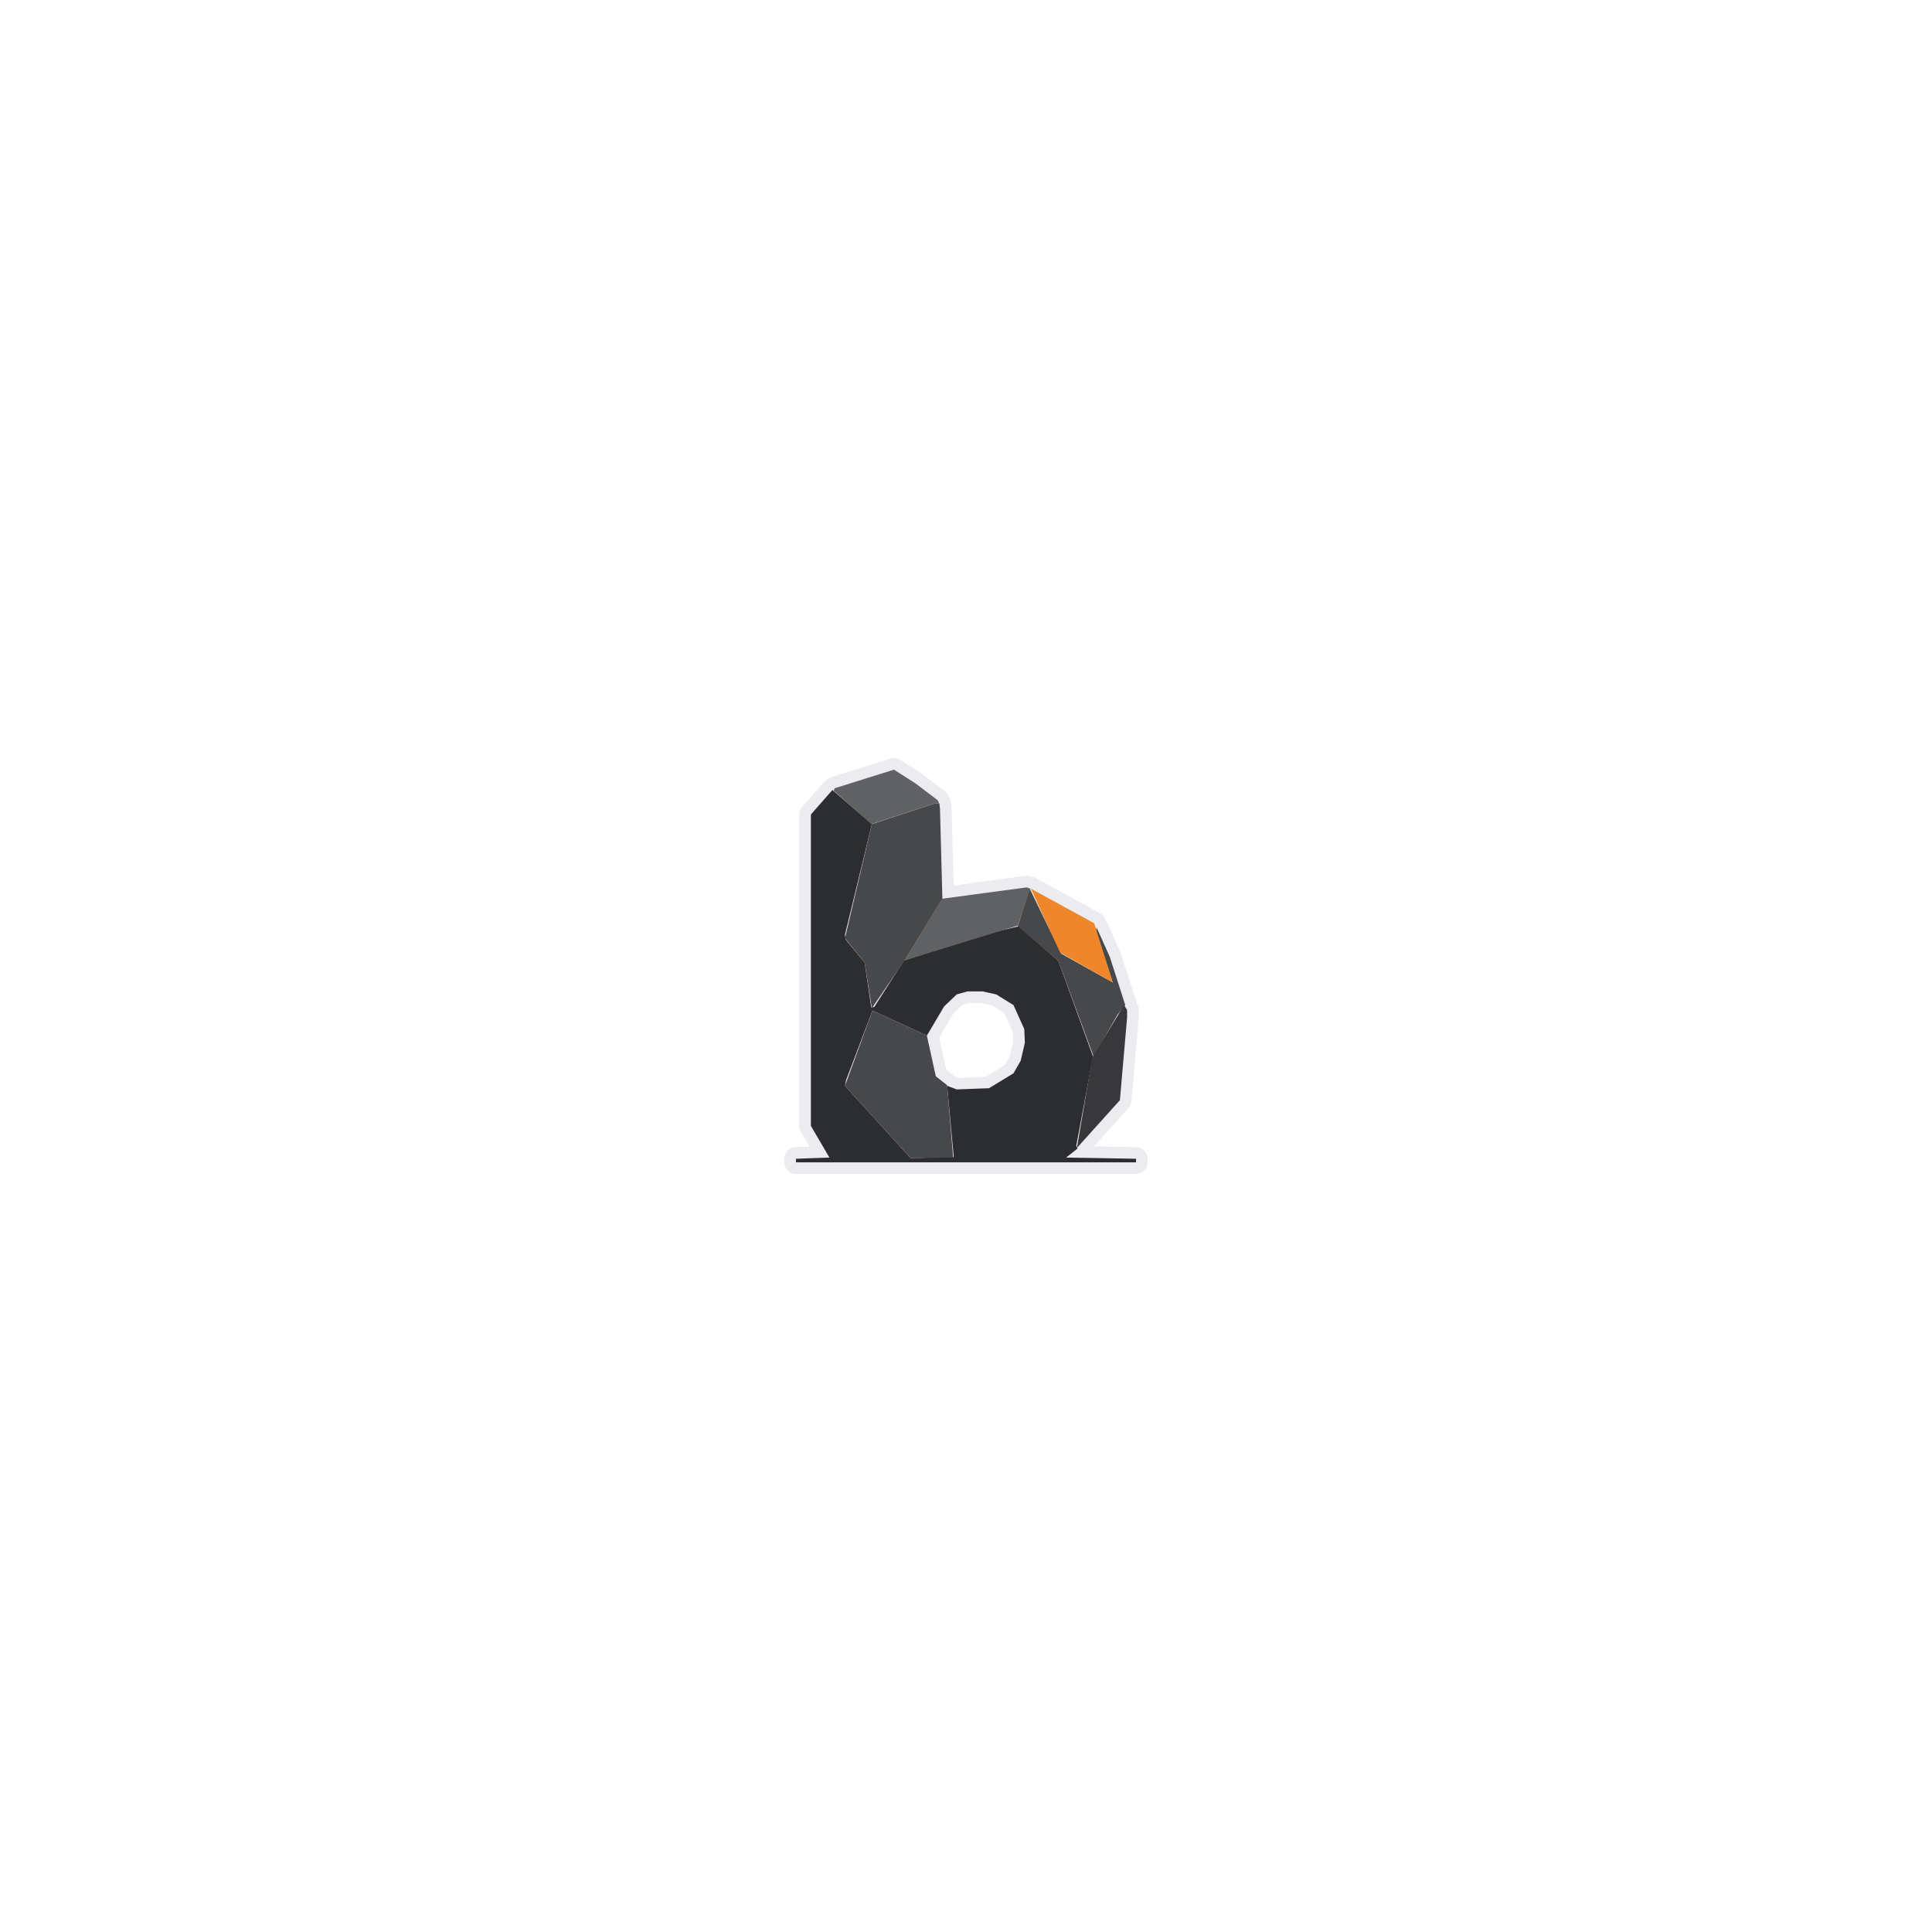
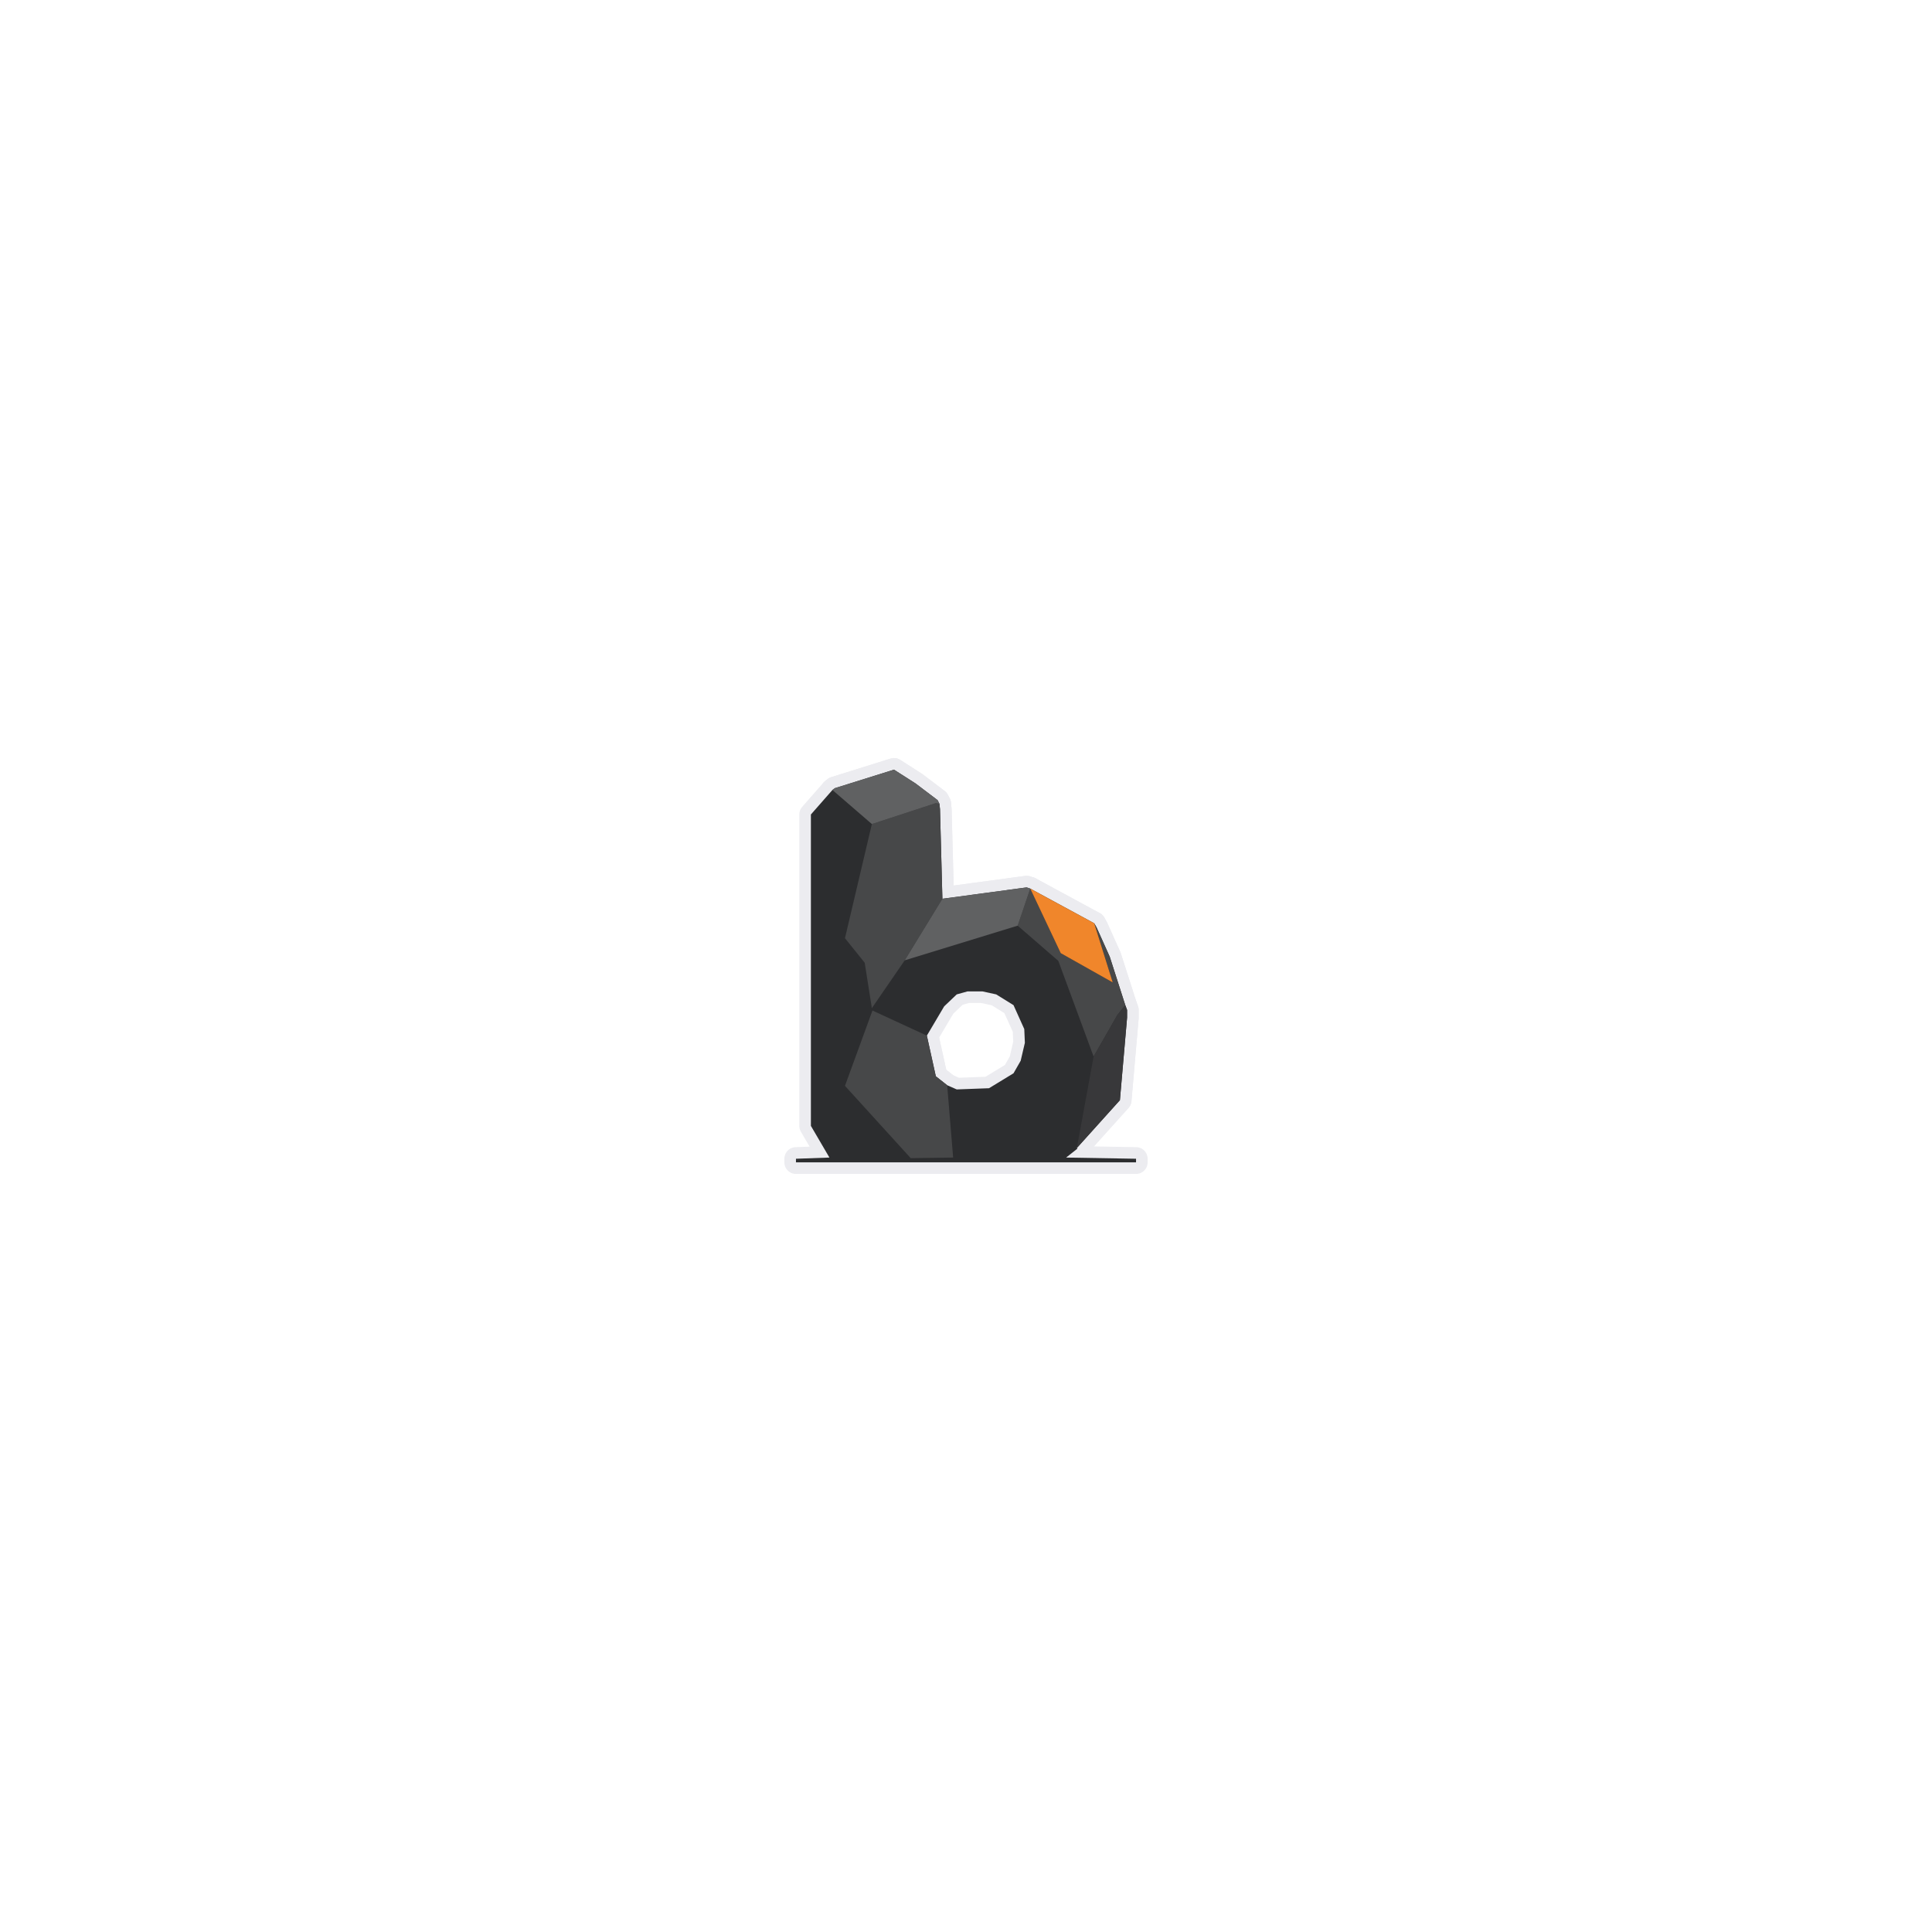
<svg xmlns="http://www.w3.org/2000/svg" width="2732" height="2732" viewBox="0 0 2732 2732">
  <svg x="1038.16" y="1038.16" width="655.68" height="655.68" viewBox="238.605 226.605 775.79 775.79">
    <g fill="none" stroke="#ececf0" stroke-width="38.79" stroke-linejoin="round">
-       <path d="M403 320L469 377L424 562L425 570L457 609L468 684L473 683L523 605L664 560L715 548L781 606L839 766L811 915L813 920L794 935L911 937L911 943L342 943L342 937L398 935L367 882L367 361ZM629 657L611 662L590 682L561 731L470 689L426 805L424 815L534 936L606 934L595 815L611 821L665 819L706 794L718 773L725 743L724 720L706 680L677 662L654 657Z" />
-       <path d="M576 342L582 343L583 352L587 502L524 605L469 685L457 609L424 568L469 377Z" />
+       <path d="M403 320L407 317L506 286L542 309L579 337L582 343L583 352L587 502L728 483L734 485L841 543L845 550L867 599L893 680L896 688L896 701L884 839L812 919L813 920L794 935L911 937L911 943L342 943L342 937L398 935L367 882L367 361ZM629 657L611 662L590 682L561 731L576 799L595 814L611 821L665 819L706 794L718 773L725 743L724 720L706 680L677 662L654 657Z" />
+       <path d="M469 377L576 342L582 343L583 352L587 502L524 605L469 685L457 609L424 568Z" />
      <path d="M470 689L561 731L576 799L595 814L605 935L534 936L424 815Z" />
-       <path d="M733 485L786 594L872 642L844 556L845 550L867 599L893 680L880 696L840 766L781 606L713 548Z" />
-       <path d="M728 483L734 485L713 547L524 605L586 502Z" />
-       <path d="M891 680L896 688L896 701L884 839L812 919L838 767Z" />
-       <path d="M506 286L542 309L579 337L582 343L576 342L468 377L405 321L407 317Z" />
-       <path d="M735 485L841 543L872 642L784 592Z" />
+       <path d="M734 485L785 593L872 642L841 543L845 550L867 599L893 680L880 696L840 766L781 606L713 547Z" />
+       <path d="M728 483L734 485L713 547L524 605L587 502Z" />
+       <path d="M893 680L896 688L896 701L884 839L812 919L840 766L880 696Z" />
+       <path d="M506 286L542 309L579 337L582 343L576 342L469 377L403 320L407 317Z" />
+       <path d="M734 485L841 543L872 642L785 593Z" />
    </g>
-     <path fill="#2c2d2f" fill-rule="evenodd" d="M403 320L469 377L424 562L425 570L457 609L468 684L473 683L523 605L664 560L715 548L781 606L839 766L811 915L813 920L794 935L911 937L911 943L342 943L342 937L398 935L367 882L367 361ZM629 657L611 662L590 682L561 731L470 689L426 805L424 815L534 936L606 934L595 815L611 821L665 819L706 794L718 773L725 743L724 720L706 680L677 662L654 657Z" />
-     <path fill="#474849" fill-rule="evenodd" d="M576 342L582 343L583 352L587 502L524 605L469 685L457 609L424 568L469 377Z" />
+     <path fill="#2c2d2f" fill-rule="evenodd" d="M403 320L407 317L506 286L542 309L579 337L582 343L583 352L587 502L728 483L734 485L841 543L845 550L867 599L893 680L896 688L896 701L884 839L812 919L813 920L794 935L911 937L911 943L342 943L342 937L398 935L367 882L367 361ZM629 657L611 662L590 682L561 731L576 799L595 814L611 821L665 819L706 794L718 773L725 743L724 720L706 680L677 662L654 657Z" />
+     <path fill="#474849" fill-rule="evenodd" d="M469 377L576 342L582 343L583 352L587 502L524 605L469 685L457 609L424 568Z" />
    <path fill="#474849" fill-rule="evenodd" d="M470 689L561 731L576 799L595 814L605 935L534 936L424 815Z" />
-     <path fill="#474849" fill-rule="evenodd" d="M733 485L786 594L872 642L844 556L845 550L867 599L893 680L880 696L840 766L781 606L713 548Z" />
-     <path fill="#606162" fill-rule="evenodd" d="M728 483L734 485L713 547L524 605L586 502Z" />
-     <path fill="#38383a" fill-rule="evenodd" d="M891 680L896 688L896 701L884 839L812 919L838 767Z" />
-     <path fill="#606162" fill-rule="evenodd" d="M506 286L542 309L579 337L582 343L576 342L468 377L405 321L407 317Z" />
-     <path fill="#f0862b" fill-rule="evenodd" d="M735 485L841 543L872 642L784 592Z" />
+     <path fill="#474849" fill-rule="evenodd" d="M734 485L785 593L872 642L841 543L845 550L867 599L893 680L880 696L840 766L781 606L713 547Z" />
+     <path fill="#606162" fill-rule="evenodd" d="M728 483L734 485L713 547L524 605L587 502Z" />
+     <path fill="#38383a" fill-rule="evenodd" d="M893 680L896 688L896 701L884 839L812 919L840 766L880 696Z" />
+     <path fill="#606162" fill-rule="evenodd" d="M506 286L542 309L579 337L582 343L576 342L469 377L403 320L407 317Z" />
+     <path fill="#f0862b" fill-rule="evenodd" d="M734 485L841 543L872 642L785 593Z" />
  </svg>
</svg>
